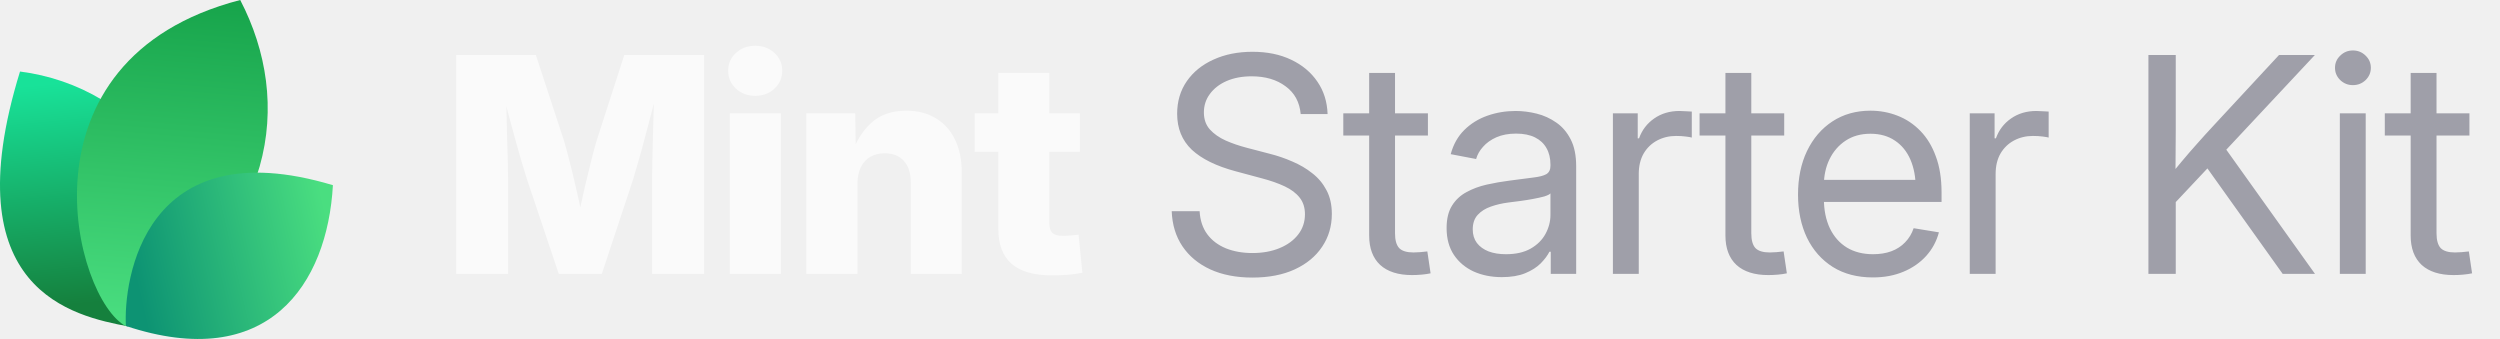
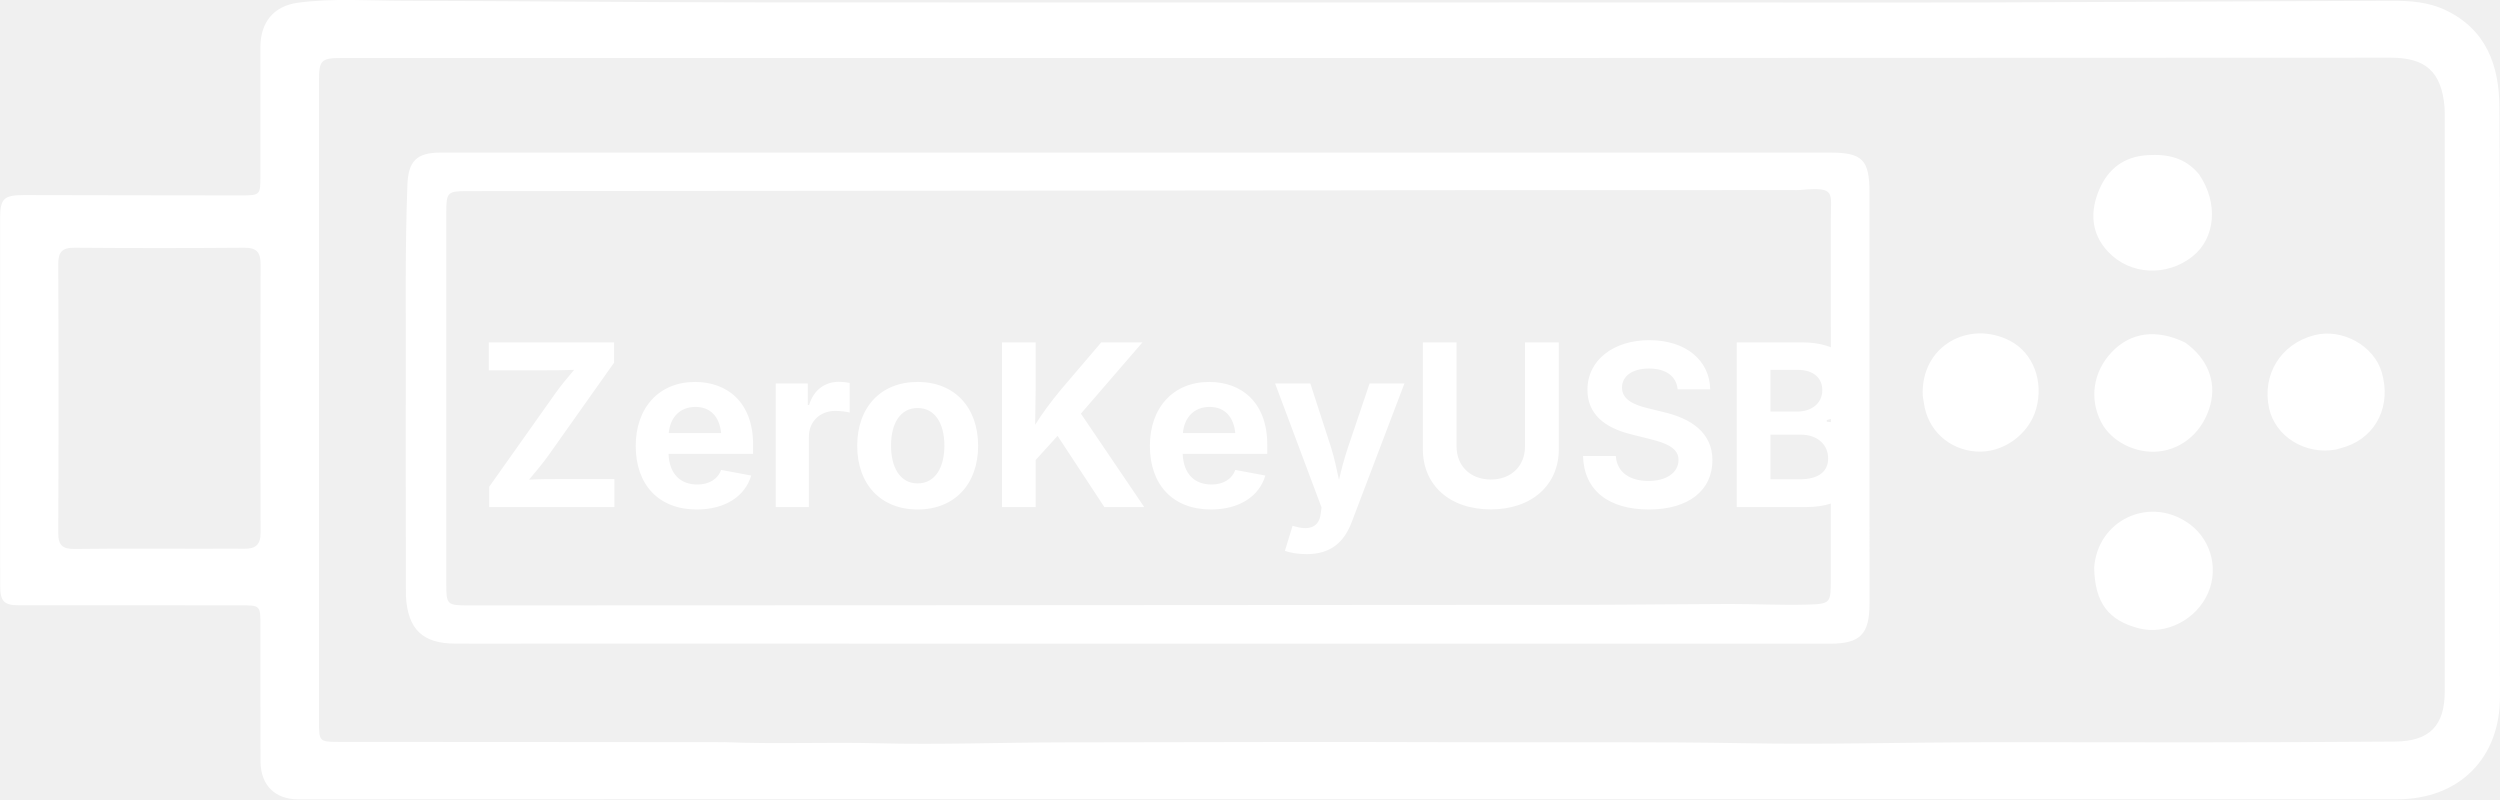
- <svg xmlns="http://www.w3.org/2000/svg" width="177" height="24" viewBox="0 0 177 24" fill="none">
-   <path d="M9.061 23.108C5.268 22.377 -3.391 20.627 1.417 5.064C9.634 6.099 16.973 14.064 9.061 23.108Z" fill="url(#paint0_linear_17557_2145)" />
-   <path d="M8.919 23.094C5.276 21.222 0.784 4.209 17.007 0C20.757 7.193 19.621 16.545 8.919 23.094Z" fill="url(#paint1_linear_17557_2145)" />
-   <path d="M8.914 23.079C8.735 19.882 10.159 9.085 23.57 13.111C23.181 20.123 18.984 26.418 8.914 23.079Z" fill="url(#paint2_linear_17557_2145)" />
-   <path d="M32.301 19.392V3.894H37.938L39.925 9.948C40.036 10.315 40.164 10.787 40.31 11.362C40.462 11.938 40.611 12.552 40.757 13.204C40.91 13.855 41.048 14.483 41.173 15.086C41.305 15.682 41.412 16.192 41.495 16.615H40.695C40.771 16.192 40.871 15.682 40.996 15.086C41.128 14.49 41.267 13.866 41.412 13.214C41.565 12.562 41.714 11.948 41.86 11.373C42.005 10.79 42.133 10.315 42.244 9.948L44.2 3.894H49.848V19.392H46.166V12.704C46.166 12.357 46.173 11.917 46.187 11.383C46.2 10.849 46.214 10.27 46.228 9.646C46.249 9.022 46.266 8.391 46.28 7.753C46.301 7.115 46.311 6.519 46.311 5.964H46.623C46.485 6.561 46.332 7.181 46.166 7.826C45.999 8.471 45.833 9.102 45.666 9.719C45.507 10.336 45.351 10.901 45.198 11.414C45.053 11.928 44.928 12.357 44.824 12.704L42.608 19.392H39.561L37.314 12.704C37.203 12.357 37.072 11.928 36.919 11.414C36.773 10.901 36.614 10.34 36.441 9.729C36.274 9.112 36.104 8.481 35.931 7.836C35.764 7.192 35.608 6.567 35.463 5.964H35.827C35.834 6.512 35.844 7.105 35.858 7.743C35.872 8.374 35.886 9.005 35.9 9.636C35.92 10.26 35.938 10.839 35.952 11.373C35.965 11.907 35.972 12.351 35.972 12.704V19.392H32.301ZM51.668 19.392V8.024H55.288V19.392H51.668ZM53.468 6.786C52.927 6.786 52.473 6.616 52.105 6.276C51.738 5.93 51.554 5.507 51.554 5.007C51.554 4.508 51.738 4.088 52.105 3.749C52.473 3.409 52.927 3.239 53.468 3.239C54.009 3.239 54.463 3.409 54.83 3.749C55.198 4.082 55.382 4.501 55.382 5.007C55.382 5.507 55.198 5.93 54.83 6.276C54.463 6.616 54.009 6.786 53.468 6.786ZM60.708 13.027V19.392H57.088V8.024H60.551L60.593 10.967H60.281C60.593 10.024 61.061 9.268 61.685 8.7C62.309 8.124 63.138 7.836 64.171 7.836C64.975 7.836 65.672 8.017 66.262 8.377C66.851 8.731 67.302 9.234 67.614 9.885C67.933 10.537 68.092 11.307 68.092 12.194V19.392H64.483V12.912C64.483 12.26 64.32 11.754 63.994 11.394C63.675 11.033 63.221 10.853 62.632 10.853C62.25 10.853 61.914 10.936 61.623 11.102C61.332 11.269 61.106 11.515 60.947 11.841C60.787 12.16 60.708 12.555 60.708 13.027ZM76.456 8.024V10.749H69.008V8.024H76.456ZM70.683 5.163H74.292V15.783C74.292 16.102 74.361 16.334 74.5 16.48C74.646 16.625 74.899 16.698 75.259 16.698C75.405 16.698 75.596 16.688 75.831 16.667C76.074 16.646 76.251 16.629 76.362 16.615L76.632 19.309C76.313 19.378 75.963 19.427 75.582 19.455C75.207 19.482 74.836 19.496 74.469 19.496C73.2 19.496 72.25 19.222 71.619 18.674C70.995 18.127 70.683 17.308 70.683 16.22V5.163Z" fill="#FAFAFA" />
-   <path d="M88.667 19.652C87.523 19.652 86.528 19.458 85.682 19.07C84.843 18.681 84.188 18.137 83.716 17.437C83.245 16.736 82.992 15.908 82.957 14.951H84.933C84.968 15.596 85.148 16.14 85.474 16.584C85.8 17.021 86.24 17.354 86.795 17.582C87.35 17.804 87.974 17.915 88.667 17.915C89.388 17.915 90.026 17.801 90.581 17.572C91.143 17.343 91.583 17.024 91.902 16.615C92.228 16.199 92.391 15.717 92.391 15.169C92.391 14.698 92.266 14.306 92.017 13.994C91.767 13.675 91.413 13.408 90.956 13.193C90.498 12.978 89.954 12.787 89.323 12.621L87.502 12.132C86.123 11.765 85.082 11.255 84.382 10.603C83.689 9.944 83.342 9.095 83.342 8.055C83.342 7.174 83.571 6.404 84.028 5.746C84.486 5.087 85.117 4.577 85.921 4.217C86.726 3.849 87.645 3.666 88.678 3.666C89.718 3.666 90.63 3.853 91.413 4.227C92.204 4.602 92.824 5.122 93.275 5.787C93.726 6.446 93.965 7.209 93.993 8.076H92.089C92.013 7.23 91.656 6.574 91.018 6.11C90.387 5.638 89.586 5.403 88.615 5.403C87.95 5.403 87.36 5.513 86.847 5.735C86.341 5.957 85.946 6.262 85.661 6.651C85.377 7.032 85.235 7.469 85.235 7.961C85.235 8.447 85.377 8.849 85.661 9.168C85.946 9.48 86.317 9.74 86.774 9.948C87.232 10.149 87.724 10.319 88.251 10.457L89.884 10.884C90.439 11.023 90.977 11.206 91.496 11.435C92.023 11.657 92.495 11.934 92.911 12.267C93.334 12.593 93.67 12.995 93.92 13.474C94.17 13.945 94.294 14.504 94.294 15.149C94.294 16.015 94.066 16.788 93.608 17.468C93.157 18.148 92.512 18.681 91.673 19.07C90.834 19.458 89.832 19.652 88.667 19.652ZM101.097 8.024V9.594H95.106V8.024H101.097ZM96.937 5.163H98.767V16.521C98.767 17 98.865 17.347 99.059 17.562C99.26 17.77 99.6 17.874 100.078 17.874C100.21 17.874 100.366 17.867 100.546 17.853C100.733 17.832 100.903 17.815 101.056 17.801L101.285 19.351C101.097 19.392 100.886 19.423 100.65 19.444C100.414 19.465 100.189 19.475 99.974 19.475C98.996 19.475 98.244 19.236 97.717 18.758C97.197 18.272 96.937 17.579 96.937 16.677V5.163ZM106.33 19.621C105.595 19.621 104.932 19.489 104.343 19.226C103.754 18.955 103.285 18.564 102.939 18.05C102.592 17.53 102.419 16.896 102.419 16.147C102.419 15.495 102.547 14.965 102.804 14.556C103.06 14.146 103.403 13.828 103.833 13.599C104.263 13.363 104.742 13.186 105.269 13.068C105.796 12.95 106.333 12.857 106.881 12.787C107.574 12.69 108.132 12.617 108.555 12.569C108.978 12.52 109.287 12.441 109.481 12.33C109.675 12.212 109.772 12.014 109.772 11.737V11.654C109.772 11.203 109.679 10.815 109.492 10.489C109.311 10.163 109.041 9.91 108.68 9.729C108.32 9.549 107.872 9.459 107.338 9.459C106.805 9.459 106.34 9.546 105.945 9.719C105.556 9.892 105.241 10.118 104.998 10.395C104.755 10.665 104.593 10.953 104.509 11.258L102.71 10.915C102.897 10.222 103.22 9.65 103.677 9.199C104.135 8.748 104.679 8.412 105.31 8.19C105.941 7.968 106.607 7.857 107.307 7.857C107.8 7.857 108.295 7.92 108.795 8.044C109.301 8.169 109.765 8.381 110.188 8.679C110.611 8.97 110.951 9.369 111.208 9.875C111.464 10.374 111.593 11.005 111.593 11.768V19.392H109.793V17.822H109.7C109.568 18.085 109.363 18.359 109.086 18.643C108.809 18.921 108.444 19.153 107.994 19.34C107.543 19.527 106.988 19.621 106.33 19.621ZM106.621 17.998C107.321 17.998 107.904 17.867 108.368 17.603C108.84 17.333 109.19 16.986 109.419 16.563C109.654 16.133 109.772 15.682 109.772 15.211V13.692C109.703 13.769 109.554 13.841 109.325 13.911C109.096 13.973 108.829 14.032 108.524 14.088C108.226 14.143 107.921 14.192 107.609 14.233C107.304 14.275 107.033 14.309 106.798 14.337C106.354 14.393 105.938 14.49 105.549 14.628C105.168 14.76 104.86 14.954 104.624 15.211C104.388 15.467 104.27 15.811 104.27 16.241C104.27 16.615 104.367 16.934 104.561 17.198C104.762 17.461 105.04 17.662 105.393 17.801C105.747 17.933 106.156 17.998 106.621 17.998ZM114.193 19.392V8.024H115.951V9.792H116.045C116.253 9.209 116.61 8.741 117.116 8.388C117.622 8.034 118.219 7.857 118.905 7.857C119.058 7.857 119.217 7.864 119.384 7.878C119.55 7.885 119.682 7.892 119.779 7.899V9.74C119.716 9.719 119.578 9.695 119.363 9.667C119.155 9.639 118.922 9.625 118.666 9.625C118.174 9.625 117.726 9.733 117.324 9.948C116.922 10.163 116.603 10.471 116.367 10.874C116.138 11.276 116.024 11.758 116.024 12.319V19.392H114.193ZM126.322 8.024V9.594H120.33V8.024H126.322ZM122.161 5.163H123.992V16.521C123.992 17 124.089 17.347 124.283 17.562C124.484 17.77 124.824 17.874 125.302 17.874C125.434 17.874 125.59 17.867 125.77 17.853C125.958 17.832 126.127 17.815 126.28 17.801L126.509 19.351C126.322 19.392 126.11 19.423 125.874 19.444C125.639 19.465 125.413 19.475 125.198 19.475C124.221 19.475 123.468 19.236 122.941 18.758C122.421 18.272 122.161 17.579 122.161 16.677V5.163ZM132.604 19.642C131.502 19.642 130.555 19.396 129.765 18.903C128.974 18.404 128.364 17.714 127.934 16.834C127.511 15.946 127.3 14.927 127.3 13.775C127.3 12.611 127.511 11.584 127.934 10.697C128.364 9.802 128.964 9.102 129.734 8.596C130.51 8.089 131.408 7.836 132.428 7.836C133.1 7.836 133.738 7.954 134.341 8.19C134.952 8.426 135.489 8.783 135.954 9.261C136.425 9.74 136.793 10.343 137.056 11.071C137.327 11.792 137.462 12.645 137.462 13.63V14.296H128.433V12.735H136.463L135.631 13.297C135.631 12.541 135.506 11.876 135.257 11.3C135.007 10.725 134.643 10.277 134.165 9.958C133.686 9.632 133.107 9.469 132.428 9.469C131.748 9.469 131.162 9.632 130.67 9.958C130.177 10.284 129.796 10.725 129.526 11.279C129.262 11.827 129.13 12.441 129.13 13.12V14.046C129.13 14.864 129.273 15.572 129.557 16.168C129.841 16.757 130.243 17.211 130.763 17.53C131.283 17.842 131.901 17.998 132.615 17.998C133.093 17.998 133.523 17.929 133.905 17.79C134.293 17.645 134.619 17.433 134.882 17.156C135.153 16.879 135.354 16.546 135.486 16.157L137.275 16.449C137.108 17.08 136.81 17.634 136.38 18.113C135.95 18.591 135.413 18.966 134.768 19.236C134.123 19.507 133.402 19.642 132.604 19.642ZM139.459 19.392V8.024H141.217V9.792H141.311C141.519 9.209 141.876 8.741 142.382 8.388C142.888 8.034 143.485 7.857 144.171 7.857C144.324 7.857 144.483 7.864 144.649 7.878C144.816 7.885 144.948 7.892 145.045 7.899V9.74C144.982 9.719 144.844 9.695 144.629 9.667C144.421 9.639 144.188 9.625 143.932 9.625C143.439 9.625 142.992 9.733 142.59 9.948C142.188 10.163 141.869 10.471 141.633 10.874C141.404 11.276 141.29 11.758 141.29 12.319V19.392H139.459ZM153.429 14.961V12.715C153.783 12.257 154.136 11.82 154.49 11.404C154.844 10.981 155.204 10.565 155.572 10.156C155.939 9.74 156.314 9.327 156.695 8.918L161.355 3.894H163.893L157.277 10.967H157.184L153.429 14.961ZM152.108 19.392V3.894H154.043V9.241L154.022 12.559L154.043 13.505V19.392H152.108ZM161.615 19.392L155.967 11.477L157.173 9.969L163.903 19.392H161.615ZM165.661 19.392V8.024H167.492V19.392H165.661ZM166.587 6.027C166.24 6.027 165.942 5.909 165.692 5.673C165.443 5.43 165.318 5.139 165.318 4.799C165.318 4.459 165.443 4.172 165.692 3.936C165.942 3.693 166.24 3.572 166.587 3.572C166.934 3.572 167.232 3.693 167.482 3.936C167.731 4.172 167.856 4.459 167.856 4.799C167.856 5.139 167.731 5.43 167.482 5.673C167.232 5.909 166.934 6.027 166.587 6.027ZM174.836 8.024V9.594H168.844V8.024H174.836ZM170.675 5.163H172.506V16.521C172.506 17 172.603 17.347 172.797 17.562C172.998 17.77 173.338 17.874 173.816 17.874C173.948 17.874 174.104 17.867 174.284 17.853C174.472 17.832 174.641 17.815 174.794 17.801L175.023 19.351C174.836 19.392 174.624 19.423 174.388 19.444C174.153 19.465 173.927 19.475 173.712 19.475C172.735 19.475 171.982 19.236 171.455 18.758C170.935 18.272 170.675 17.579 170.675 16.677V5.163Z" fill="#9F9FA9" />
-   <defs>
-     <linearGradient id="paint0_linear_17557_2145" x1="3.776" y1="5.916" x2="5.232" y2="21.559" gradientUnits="userSpaceOnUse">
-       <stop stop-color="#18E299" />
-       <stop offset="1" stop-color="#15803D" />
-     </linearGradient>
-     <linearGradient id="paint1_linear_17557_2145" x1="12.171" y1="-0.718" x2="10.19" y2="22.983" gradientUnits="userSpaceOnUse">
-       <stop stop-color="#16A34A" />
-       <stop offset="1" stop-color="#4ADE80" />
-     </linearGradient>
-     <linearGradient id="paint2_linear_17557_2145" x1="23.133" y1="15.353" x2="9.338" y2="18.52" gradientUnits="userSpaceOnUse">
-       <stop stop-color="#4ADE80" />
-       <stop offset="1" stop-color="#0D9373" />
-     </linearGradient>
-   </defs>
+ <svg xmlns="http://www.w3.org/2000/svg" aria-labelledby="logoTitle" viewBox="50.97 0 75.06 24">
+   <path fill="#fff" d="M50.973 14.381V6.567c.001-.607.108-.71.723-.71 2.166.003 4.332.01 6.497.01.594 0 .595-.01.595-.585V1.418C58.79.67 59.18.18 59.925.08c1.056-.139 2.12-.058 3.18-.056 3.41.007 6.82.044 10.23.047 7.756.008 15.513.002 23.27.002l6.363.001c2.504 0 5.008.007 7.512 0 4.101-.013 8.202-.037 12.304-.051.552-.002 1.103.038 1.615.282 1.224.586 1.605 1.665 1.613 2.903.023 3.68.01 7.36.01 11.04.002 2.223-.002 4.446.006 6.668.008 1.848-1.227 3.082-3.085 3.081q-23.378-.003-46.756-.003l-16.264.005c-.697 0-1.128-.425-1.131-1.138-.007-1.359-.001-2.718-.003-4.077 0-.61-.002-.61-.609-.61l-6.66-.002c-.422 0-.543-.12-.544-.564-.004-1.062-.002-2.124-.002-3.228m21.744 7.902c1.54.064 3.082-.005 4.623.034 1.836.047 3.674-.024 5.511-.027 4.105-.008 8.21-.018 12.315-.004 2.745.009 5.49-.019 8.236.03 2.302.042 4.607-.023 6.91-.03 2.164-.006 4.327.006 6.49.003a819 819 0 0 0 6.07-.023c1.045-.008 1.498-.477 1.498-1.51V3.596c0-.127.004-.255-.006-.381-.091-1.055-.563-1.483-1.612-1.483q-12.804.007-25.61.009H61.256c-.65 0-.709.06-.709.698v19.24c0 .579.016.595.591.596l6.918.004c1.528 0 3.055.002 4.662.004m-15.556-5.808c.383 0 .765-.006 1.146 0 .33.006.487-.12.486-.476q-.014-4.033 0-8.065c.001-.365-.125-.499-.495-.496q-2.546.02-5.093 0c-.372-.003-.489.13-.487.496a892 892 0 0 1 0 8.065c-.002.379.134.487.496.483 1.287-.016 2.575-.007 3.947-.007" />
+   <path fill="#fff" d="M63.157 17.894c0-2.186-.01-4.338-.003-6.489.006-1.952-.027-3.904.048-5.855.027-.712.277-.968.987-.968h41.748c.947 0 1.162.223 1.162 1.185l.001 12.359c0 .913-.277 1.2-1.18 1.2l-38.904-.002c-.793 0-1.585.004-2.378 0-.978-.003-1.425-.426-1.481-1.43M93.096 5.71q-.595.004-1.19.005l-26.918.023c-.58 0-.619.04-.619.636v11.125c0 .668.013.678.701.678l13.206-.005q10.166-.005 20.333-.013c1.428-.002 2.856-.022 4.285-.025.777-.001 1.554.04 2.33.019.712-.02.714-.045.714-.763.001-3.596.004-7.19 0-10.786-.002-.834.17-.999-.912-.9-.07.007-.141.003-.212.003zm20.75 11.324c.106-1.396 1.588-2.108 2.742-1.382a1.72 1.72 0 0 1 .679 2.147c-.348.806-1.27 1.278-2.083 1.065-.92-.24-1.32-.774-1.339-1.83m2.735-6.748c.667.477.937 1.16.757 1.857-.204.786-.815 1.339-1.562 1.413-.688.068-1.414-.301-1.714-.872-.37-.705-.249-1.523.315-2.115.566-.595 1.341-.702 2.204-.283m.413-5.054c.59.865.497 1.917-.195 2.467-.772.614-1.878.562-2.537-.143-.512-.546-.543-1.197-.269-1.851.264-.629.743-1.005 1.457-1.047.593-.035 1.124.066 1.544.574m4.11 8.266c-.928.167-1.82-.398-2.005-1.237-.223-1.01.349-1.937 1.356-2.197.83-.216 1.787.309 2.024 1.11.293.986-.145 1.91-1.058 2.23-.093.033-.189.056-.317.094m-12.404-1.607c-.074-1.507 1.391-2.296 2.619-1.659.696.362 1.02 1.215.784 2.049-.22.773-1.005 1.331-1.797 1.276-.828-.058-1.464-.65-1.573-1.463-.008-.056-.019-.112-.033-.203" />
+   <text fill="#fff" x="230" y="520" font-family="Inter, system-ui, -apple-system, Segoe UI, Roboto, Arial, sans-serif" font-weight="700" font-size="80" dominant-baseline="middle" transform="translate(45.736 -31.492)scale(.08495)">ZeroKeyUSB</text>
</svg>
